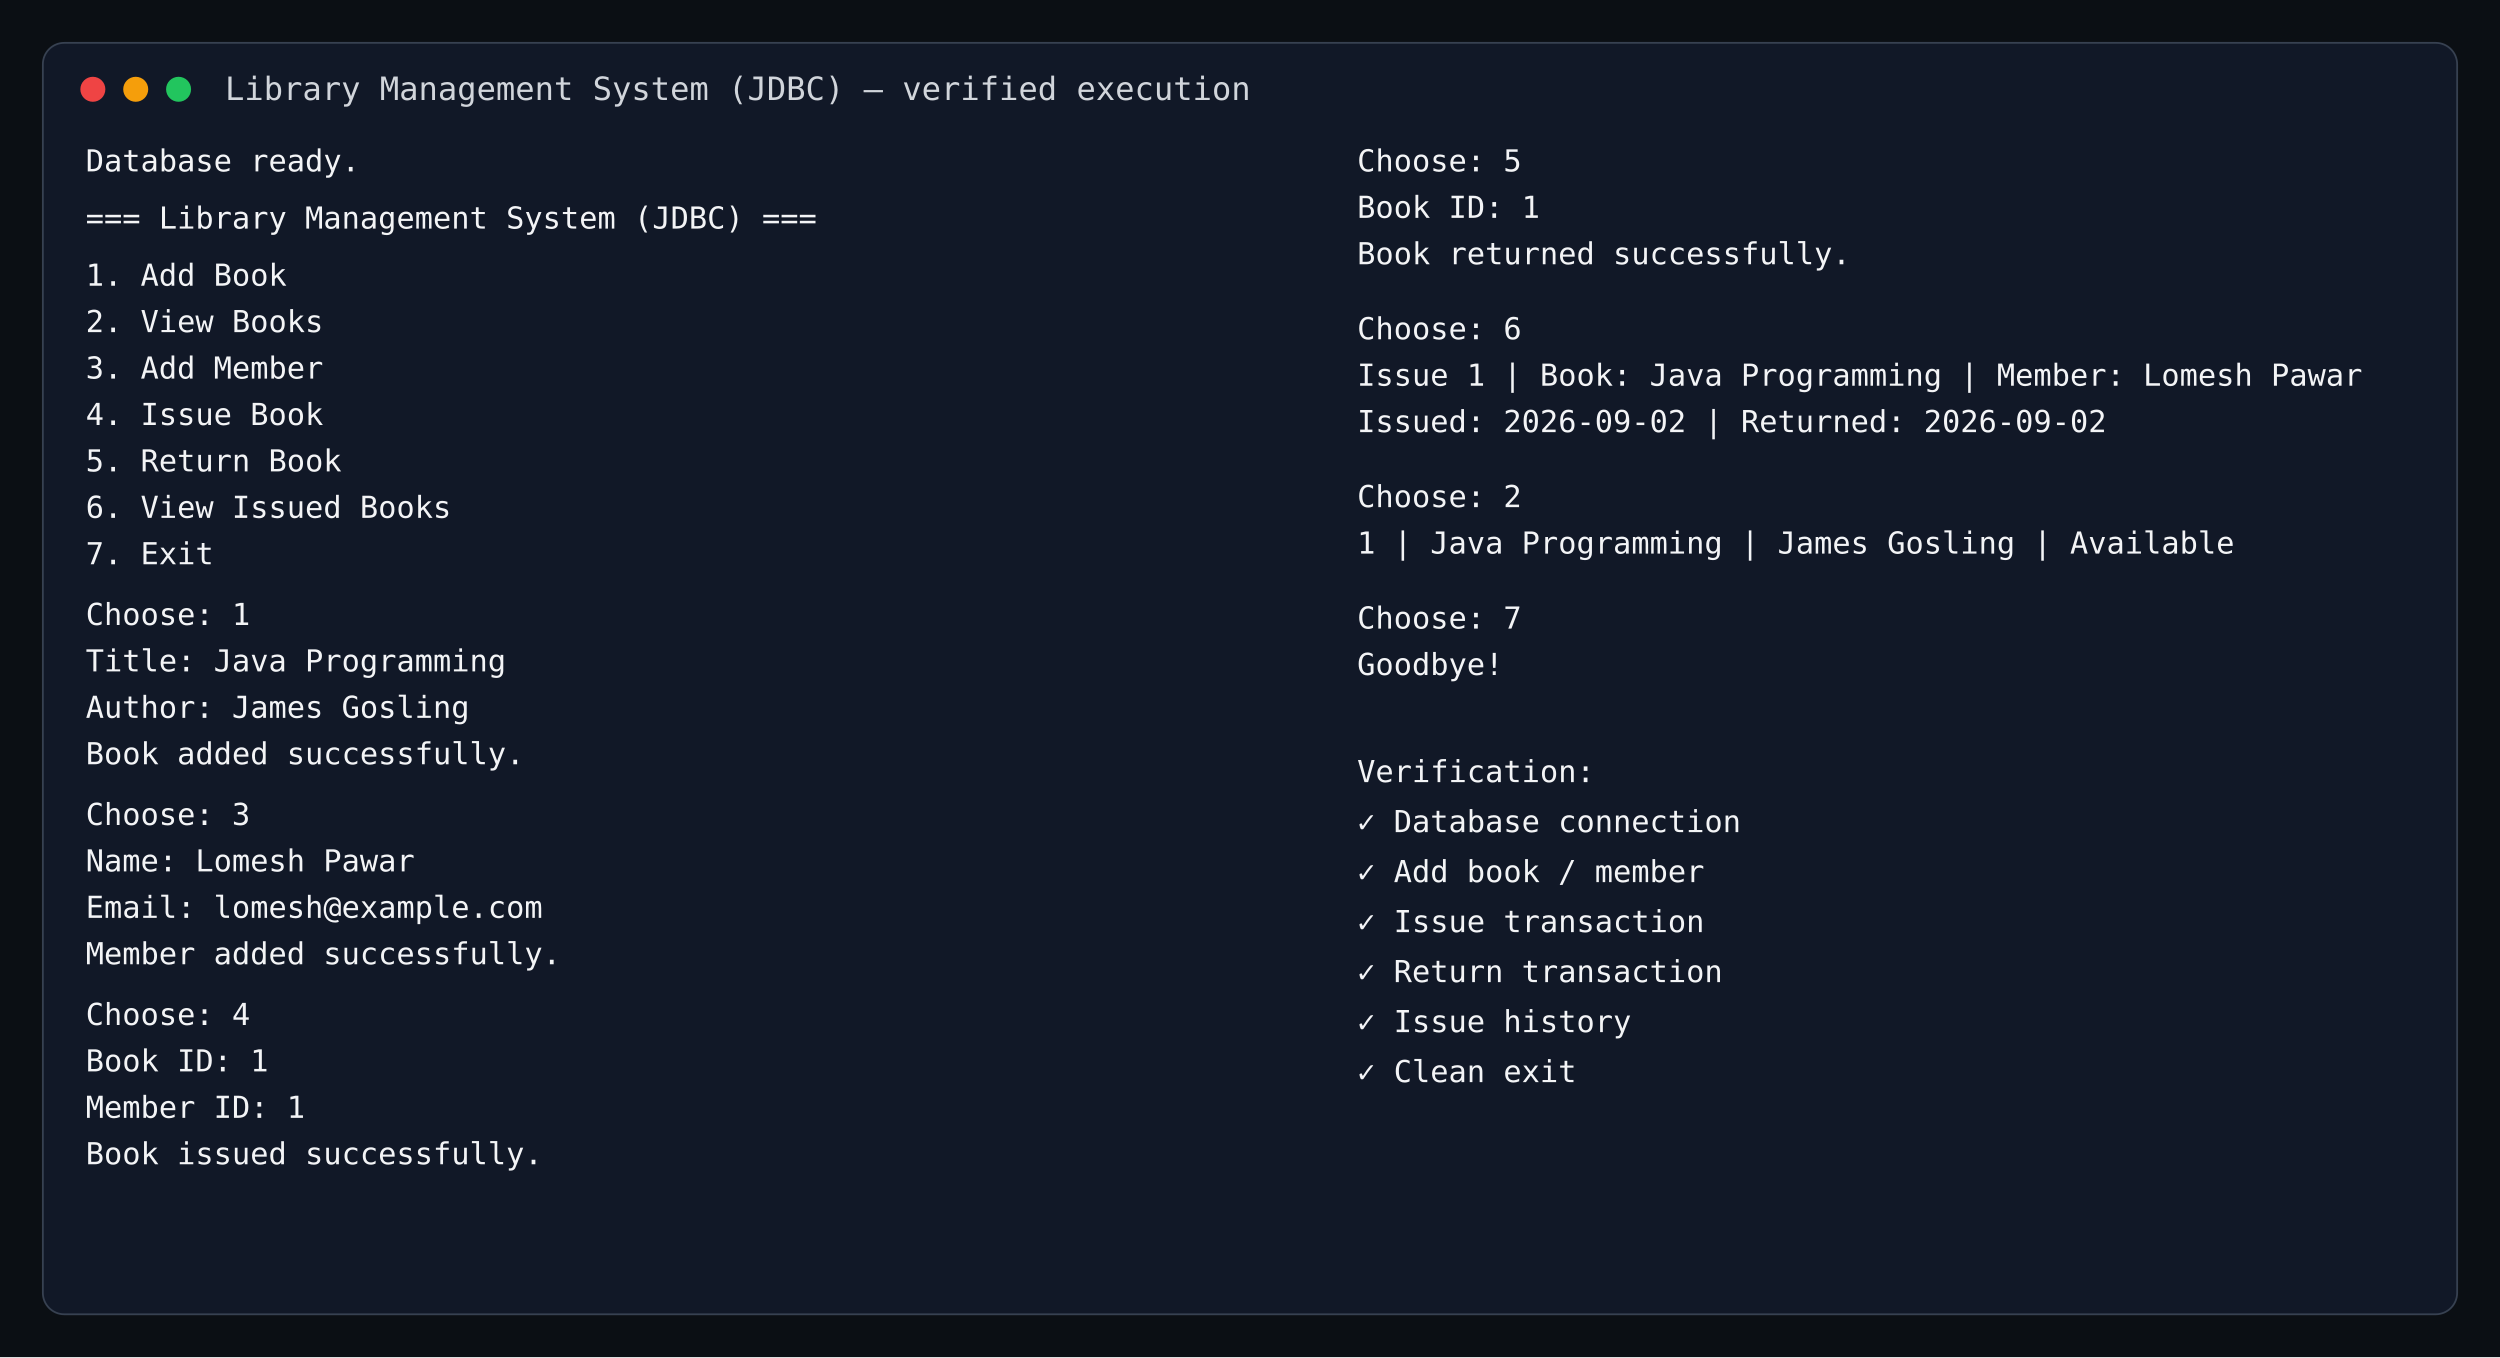
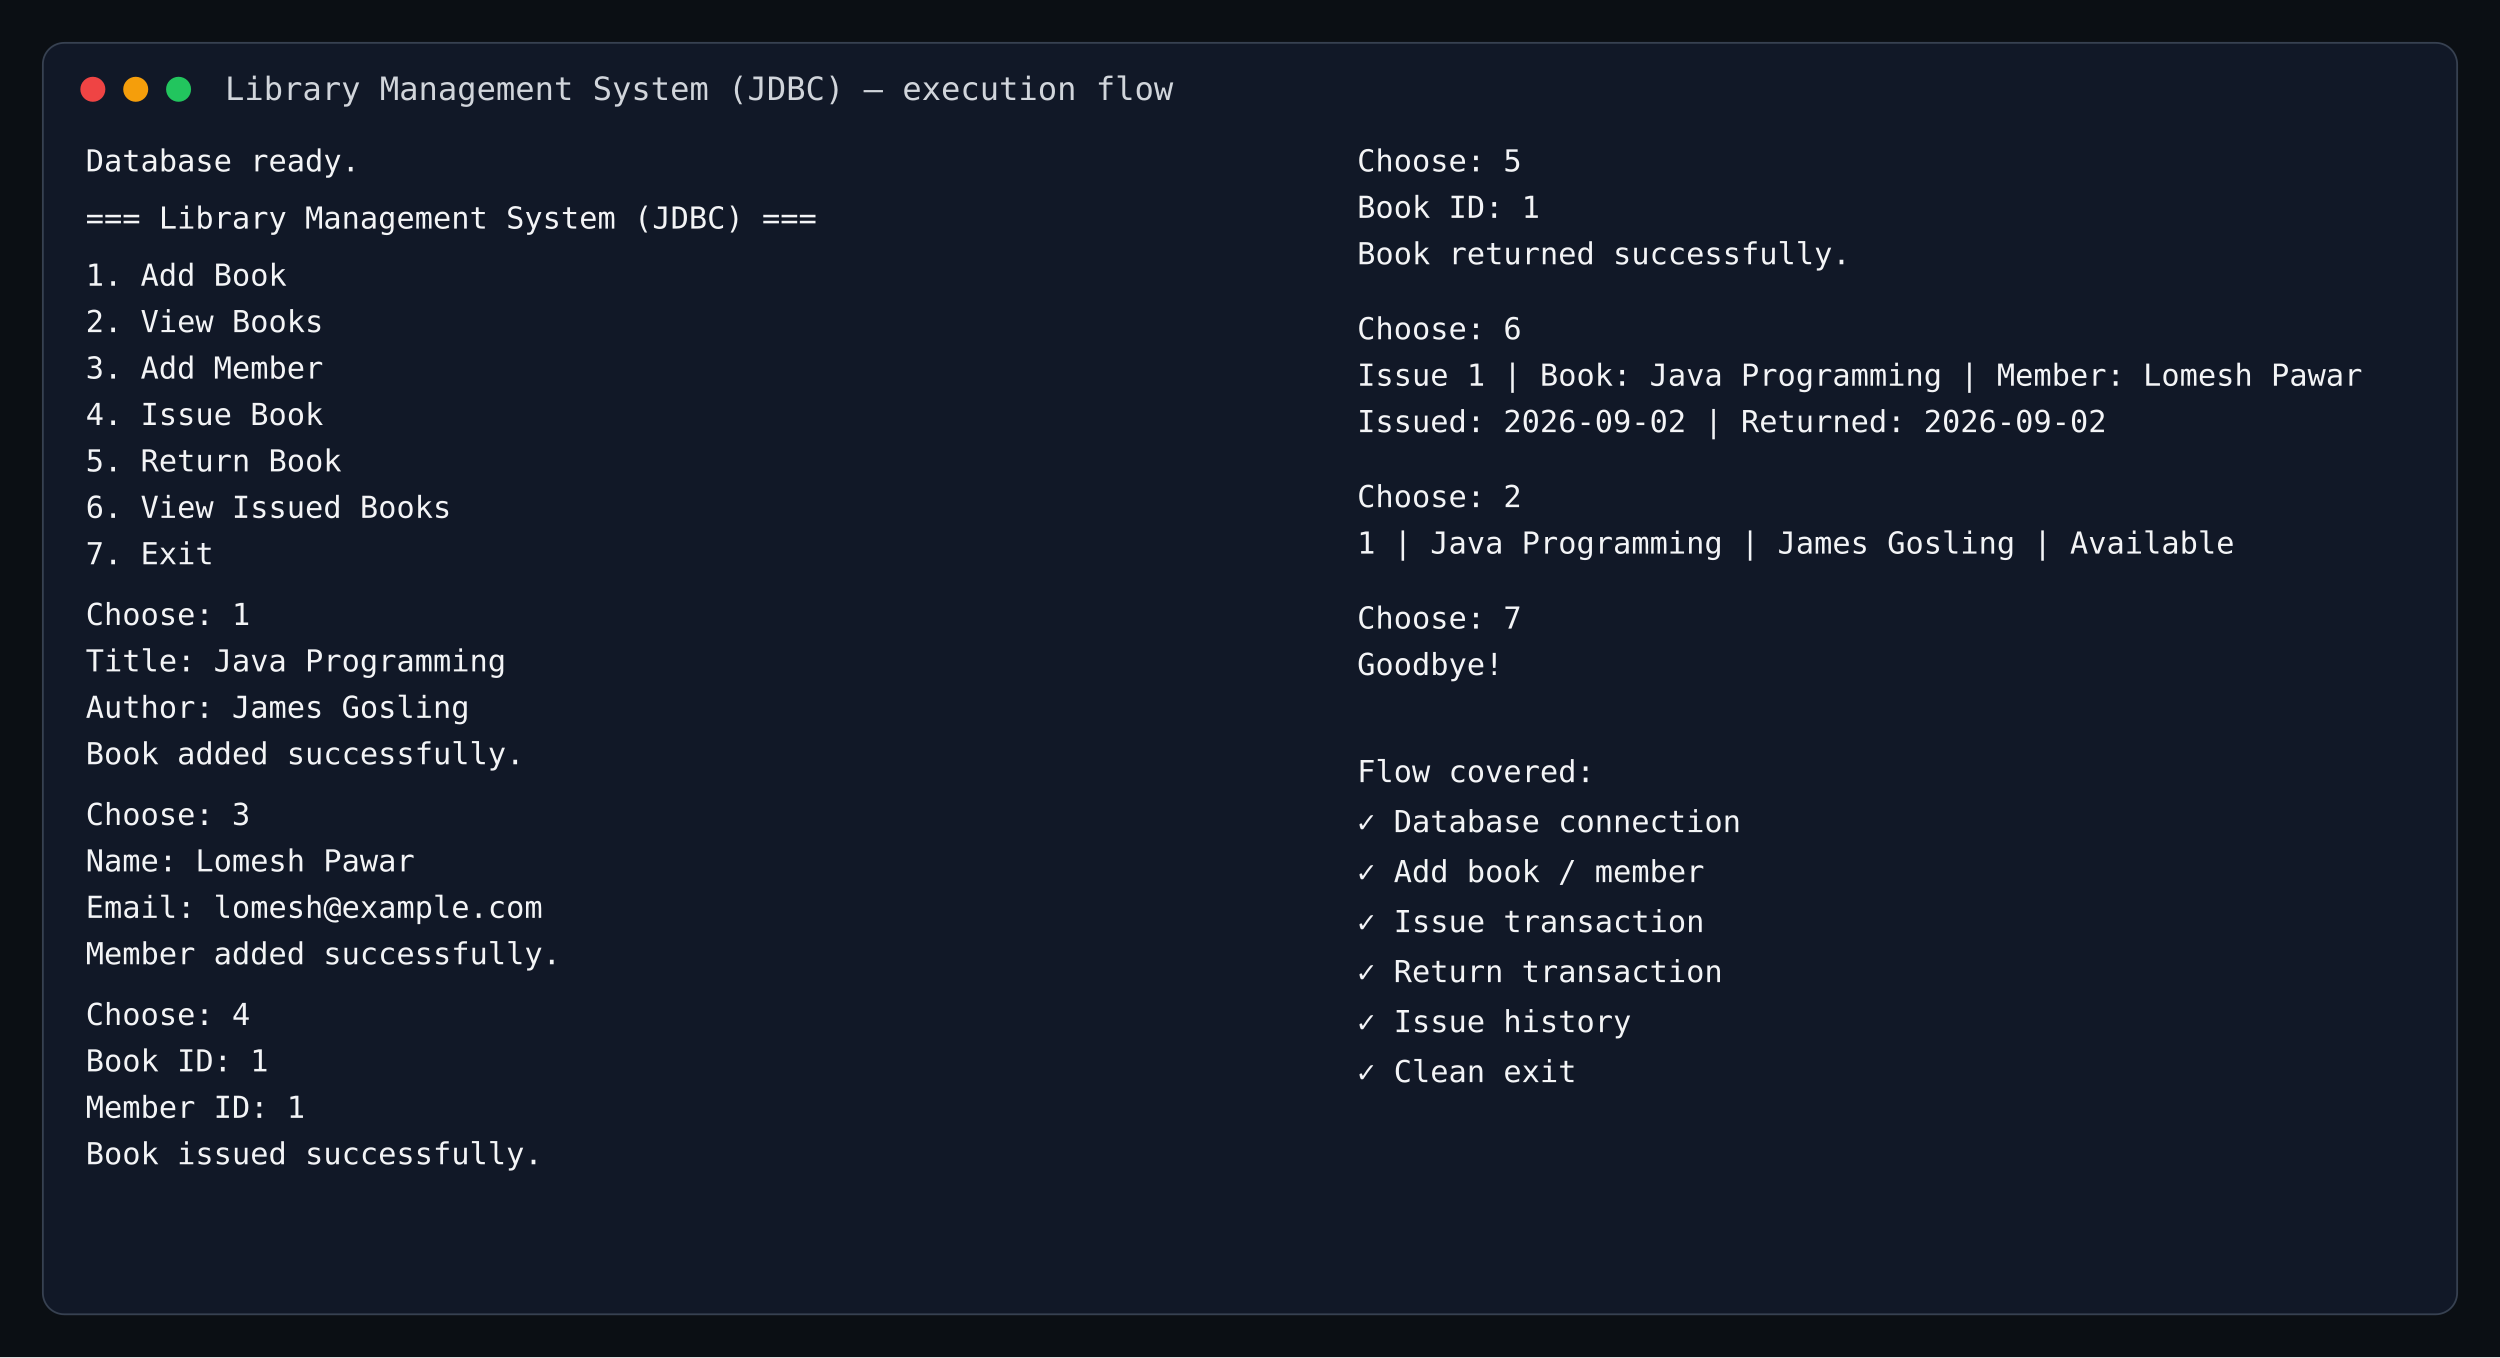
<svg xmlns="http://www.w3.org/2000/svg" width="1400" height="760" viewBox="0 0 1400 760">
  <rect width="1400" height="760" fill="#0b0f14" />
  <rect x="24" y="24" width="1352" height="712" rx="12" fill="#111827" stroke="#374151" />
  <circle cx="52" cy="50" r="7" fill="#ef4444" />
  <circle cx="76" cy="50" r="7" fill="#f59e0b" />
  <circle cx="100" cy="50" r="7" fill="#22c55e" />
-   <text x="126" y="56" fill="#d1d5db" font-family="monospace" font-size="18">Library Management System (JDBC) — verified execution</text>
+   <text x="126" y="56" fill="#d1d5db" font-family="monospace" font-size="18">Library Management System (JDBC) — execution flow</text>
  <g fill="#f3f4f6" font-family="monospace" font-size="17">
    <text x="48" y="96">Database ready.</text>
    <text x="48" y="128">=== Library Management System (JDBC) ===</text>
    <text x="48" y="160">1. Add Book</text>
    <text x="48" y="186">2. View Books</text>
    <text x="48" y="212">3. Add Member</text>
    <text x="48" y="238">4. Issue Book</text>
    <text x="48" y="264">5. Return Book</text>
    <text x="48" y="290">6. View Issued Books</text>
    <text x="48" y="316">7. Exit</text>
    <text x="48" y="350">Choose: 1</text>
    <text x="48" y="376">Title: Java Programming</text>
    <text x="48" y="402">Author: James Gosling</text>
    <text x="48" y="428">Book added successfully.</text>
    <text x="48" y="462">Choose: 3</text>
    <text x="48" y="488">Name: Lomesh Pawar</text>
    <text x="48" y="514">Email: lomesh@example.com</text>
    <text x="48" y="540">Member added successfully.</text>
    <text x="48" y="574">Choose: 4</text>
    <text x="48" y="600">Book ID: 1</text>
    <text x="48" y="626">Member ID: 1</text>
    <text x="48" y="652">Book issued successfully.</text>
    <text x="760" y="96">Choose: 5</text>
    <text x="760" y="122">Book ID: 1</text>
    <text x="760" y="148">Book returned successfully.</text>
    <text x="760" y="190">Choose: 6</text>
    <text x="760" y="216">Issue 1 | Book: Java Programming | Member: Lomesh Pawar</text>
    <text x="760" y="242">Issued: 2026-09-02 | Returned: 2026-09-02</text>
    <text x="760" y="284">Choose: 2</text>
    <text x="760" y="310">1 | Java Programming | James Gosling | Available</text>
    <text x="760" y="352">Choose: 7</text>
    <text x="760" y="378">Goodbye!</text>
-     <text x="760" y="438">Verification:</text>
+     <text x="760" y="438">Flow covered:</text>
    <text x="760" y="466">✓ Database connection</text>
    <text x="760" y="494">✓ Add book / member</text>
    <text x="760" y="522">✓ Issue transaction</text>
    <text x="760" y="550">✓ Return transaction</text>
    <text x="760" y="578">✓ Issue history</text>
    <text x="760" y="606">✓ Clean exit</text>
  </g>
</svg>
